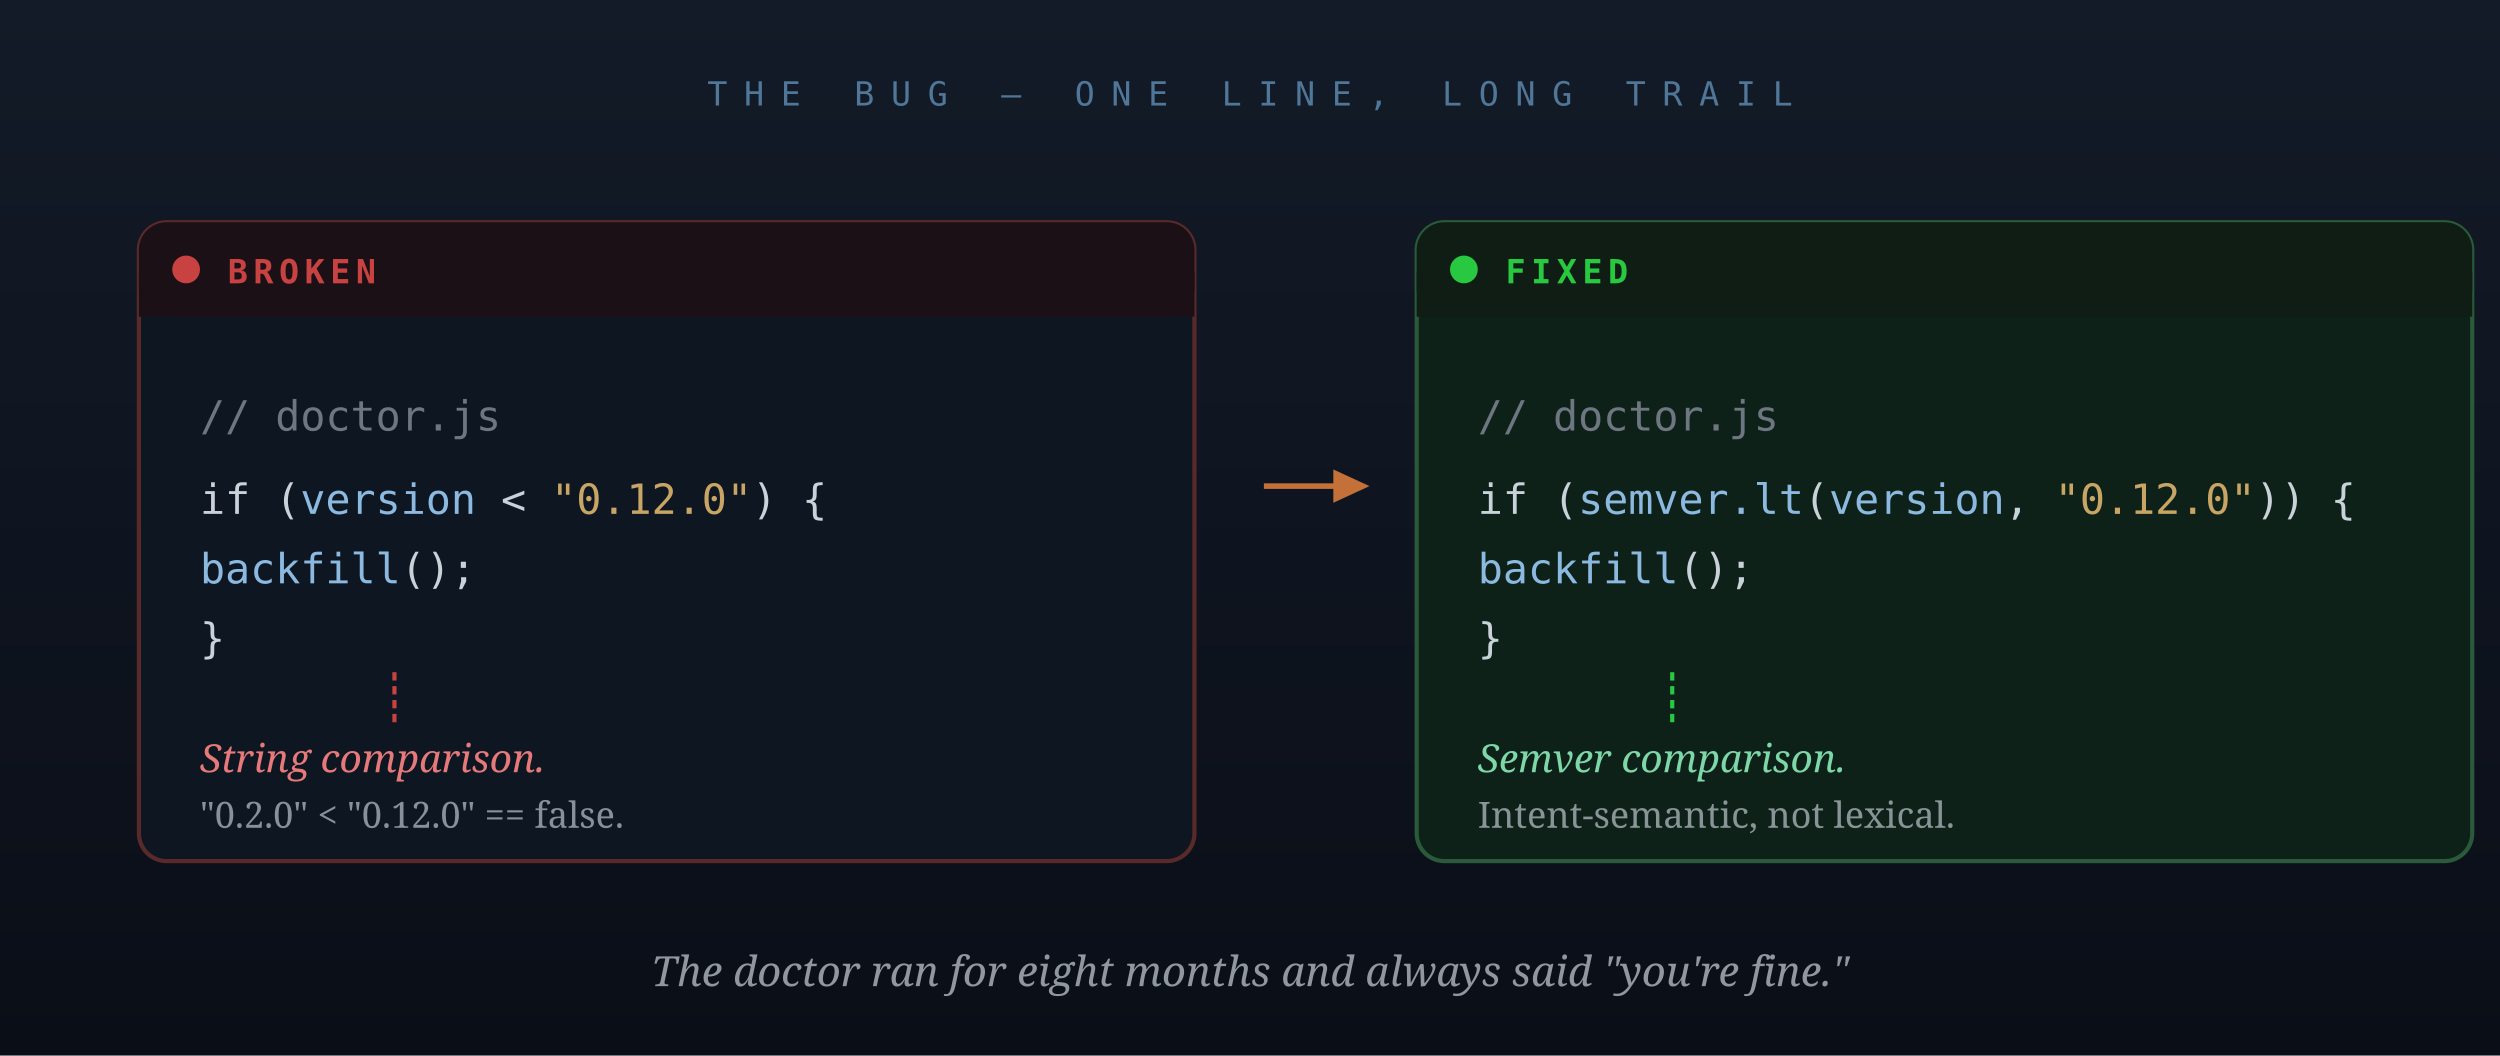
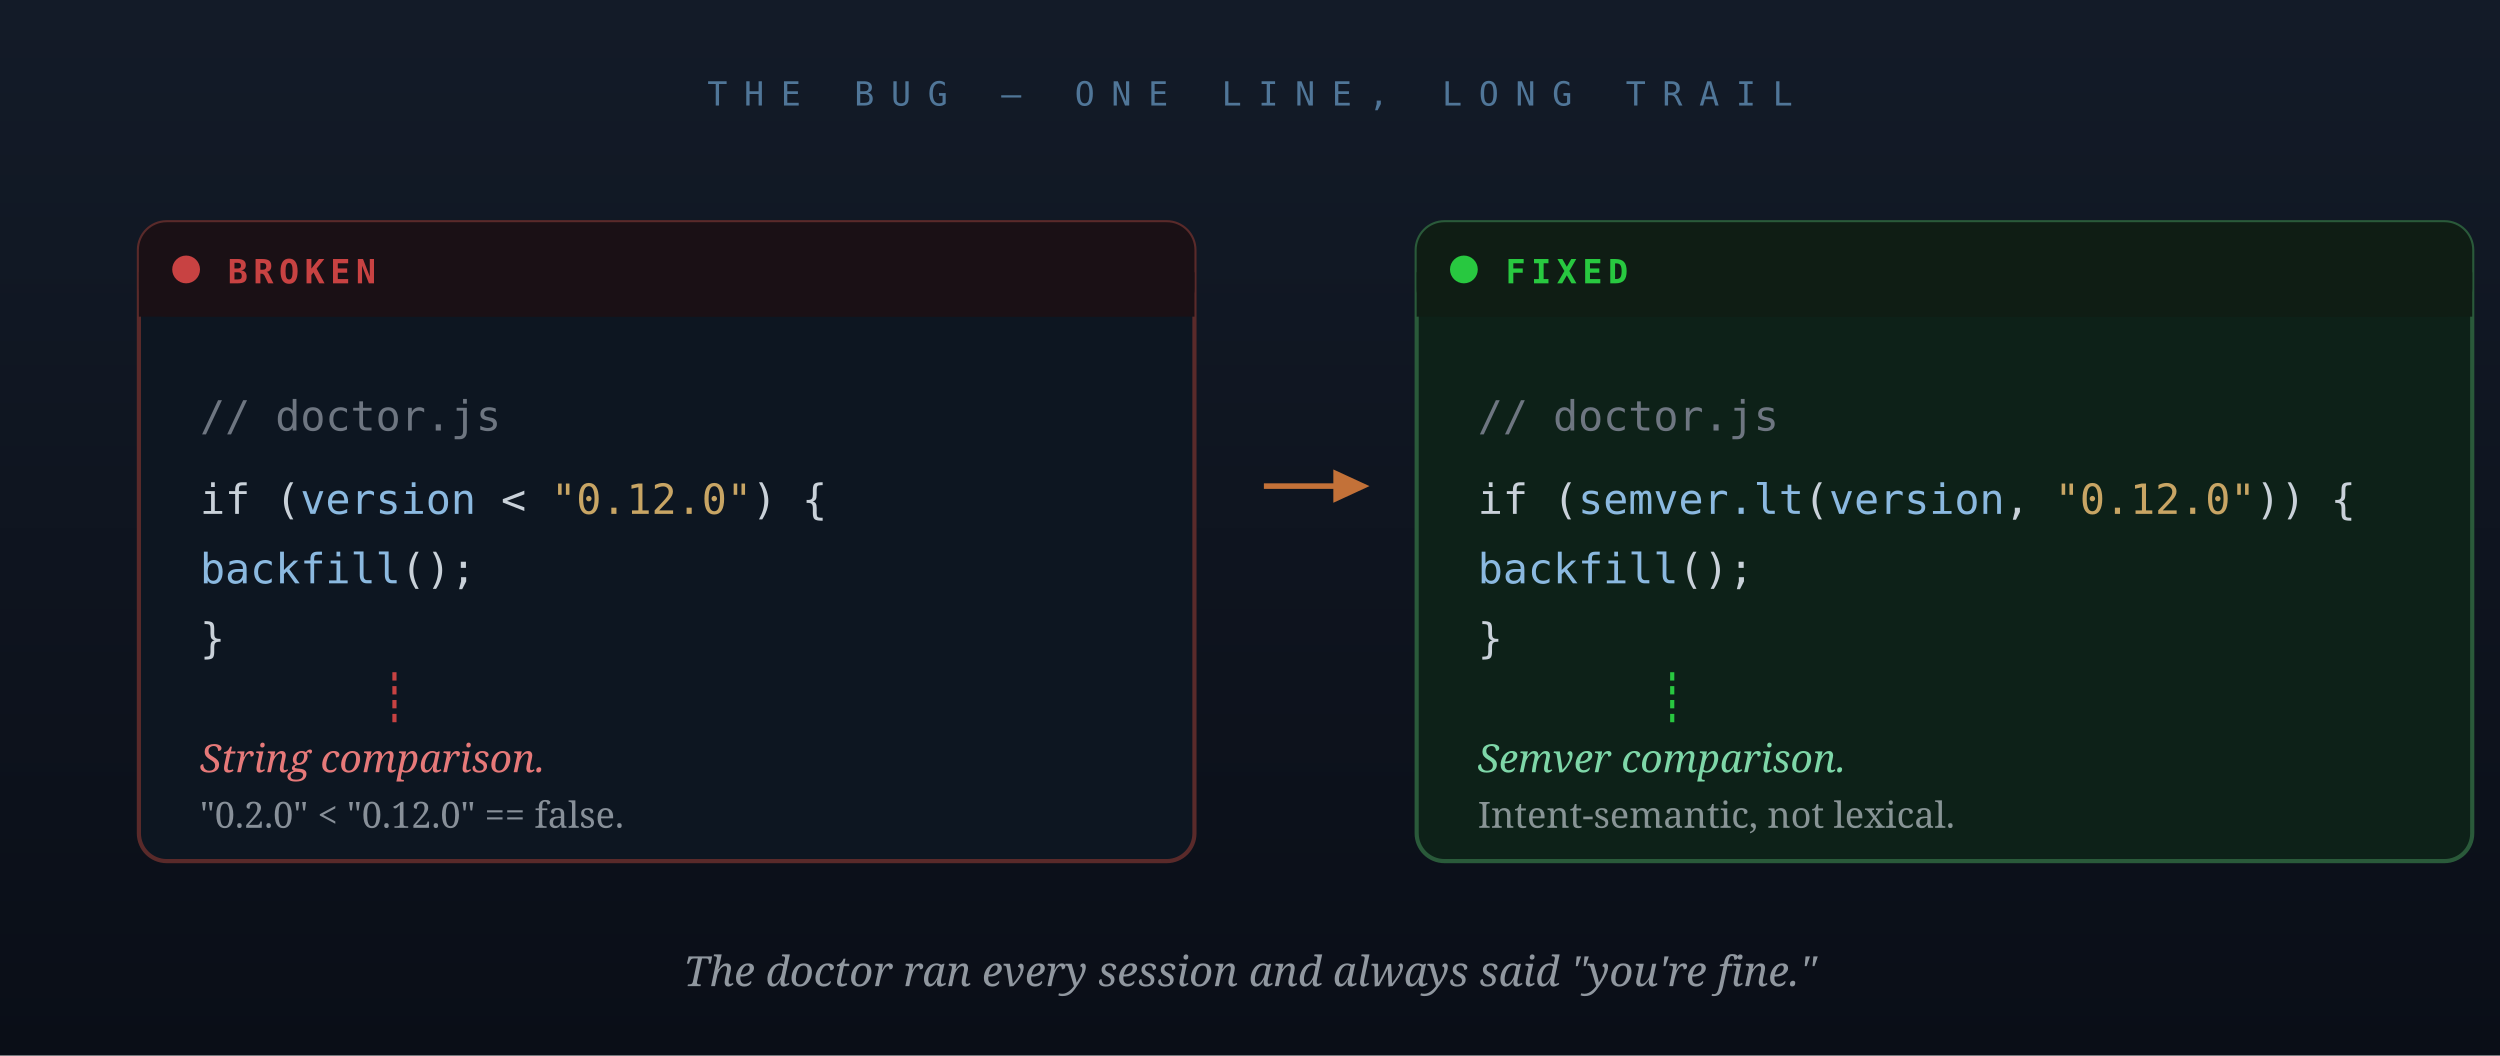
<svg xmlns="http://www.w3.org/2000/svg" viewBox="0 0 900 380" width="900" height="380" role="img" aria-label="The bug: string version comparison vs semver comparison.">
  <defs>
    <linearGradient id="bg" x1="0%" y1="0%" x2="0%" y2="100%">
      <stop offset="0%" stop-color="#131b28" />
      <stop offset="100%" stop-color="#0a0e17" />
    </linearGradient>
  </defs>
  <rect width="900" height="380" fill="url(#bg)" />
  <text x="450" y="38" text-anchor="middle" style="font-family: 'SF Mono', monospace; font-size: 12px; fill: #6494be; letter-spacing: 6px; opacity: 0.75;">THE BUG — ONE LINE, LONG TRAIL</text>
  <g transform="translate(50, 80)">
    <rect x="0" y="0" width="380" height="230" rx="10" fill="#0d1621" stroke="#5a2a2a" stroke-width="1.5" />
    <rect x="0" y="0" width="380" height="34" rx="10" fill="#1a1015" />
    <rect x="0" y="18" width="380" height="16" fill="#1a1015" />
    <circle cx="17" cy="17" r="5" fill="#c84242" />
    <text x="32" y="22" style="font-family: 'SF Mono', monospace; font-size: 12px; fill: #c84242; letter-spacing: 2px; font-weight: 600;">BROKEN</text>
    <g font-family="'SF Mono', monospace" font-size="15">
      <text x="22" y="75" fill="#6e7681">// doctor.js</text>
      <text x="22" y="105" fill="#c9d1d9">if (<tspan fill="#8bb9e0">version</tspan> &lt; <tspan fill="#c8a564">"0.12.0"</tspan>) {</text>
      <text x="22" y="130" fill="#c9d1d9">
        <tspan fill="#8bb9e0">backfill</tspan>();</text>
      <text x="22" y="155" fill="#c9d1d9">}</text>
    </g>
    <g transform="translate(22, 180)">
      <path d="M 70 0 L 70 -20" stroke="#c84242" stroke-width="1.5" stroke-dasharray="3,2" />
      <text x="0" y="18" style="font-family: Georgia, serif; font-size: 14px; fill: #e67979; font-style: italic;">String comparison.</text>
      <text x="0" y="38" style="font-family: Georgia, serif; font-size: 13px; fill: #c9d1d9; opacity: 0.65;">"0.2.0" &lt; "0.12.0" == false.</text>
    </g>
  </g>
  <g transform="translate(455, 175)" opacity="0.8">
    <line x1="0" y1="0" x2="30" y2="0" stroke="#f0883e" stroke-width="2" />
    <polygon points="25,-6 38,0 25,6" fill="#f0883e" />
  </g>
  <g transform="translate(510, 80)">
    <rect x="0" y="0" width="380" height="230" rx="10" fill="#0d2118" stroke="#2a5a3a" stroke-width="1.5" />
    <rect x="0" y="0" width="380" height="34" rx="10" fill="#0f1d14" />
    <rect x="0" y="18" width="380" height="16" fill="#0f1d14" />
    <circle cx="17" cy="17" r="5" fill="#28c840" />
    <text x="32" y="22" style="font-family: 'SF Mono', monospace; font-size: 12px; fill: #28c840; letter-spacing: 2px; font-weight: 600;">FIXED</text>
    <g font-family="'SF Mono', monospace" font-size="15">
      <text x="22" y="75" fill="#6e7681">// doctor.js</text>
      <text x="22" y="105" fill="#c9d1d9">if (<tspan fill="#8bb9e0">semver.lt</tspan>(<tspan fill="#8bb9e0">version</tspan>, <tspan fill="#c8a564">"0.12.0"</tspan>)) {</text>
      <text x="22" y="130" fill="#c9d1d9">
        <tspan fill="#8bb9e0">backfill</tspan>();</text>
      <text x="22" y="155" fill="#c9d1d9">}</text>
    </g>
    <g transform="translate(22, 180)">
      <path d="M 70 0 L 70 -20" stroke="#28c840" stroke-width="1.5" stroke-dasharray="3,2" />
      <text x="0" y="18" style="font-family: Georgia, serif; font-size: 14px; fill: #7ed7a8; font-style: italic;">Semver comparison.</text>
      <text x="0" y="38" style="font-family: Georgia, serif; font-size: 13px; fill: #c9d1d9; opacity: 0.65;">Intent-semantic, not lexical.</text>
    </g>
  </g>
-   <text x="450" y="355" text-anchor="middle" style="font-family: Georgia, serif; font-size: 15px; fill: #c9d1d9; opacity: 0.7; font-style: italic;">The doctor ran for eight months and always said "you're fine."</text>
+   <text x="450" y="355" text-anchor="middle" style="font-family: Georgia, serif; font-size: 15px; fill: #c9d1d9; opacity: 0.7; font-style: italic;">The doctor ran every session and always said "you're fine."</text>
</svg>
